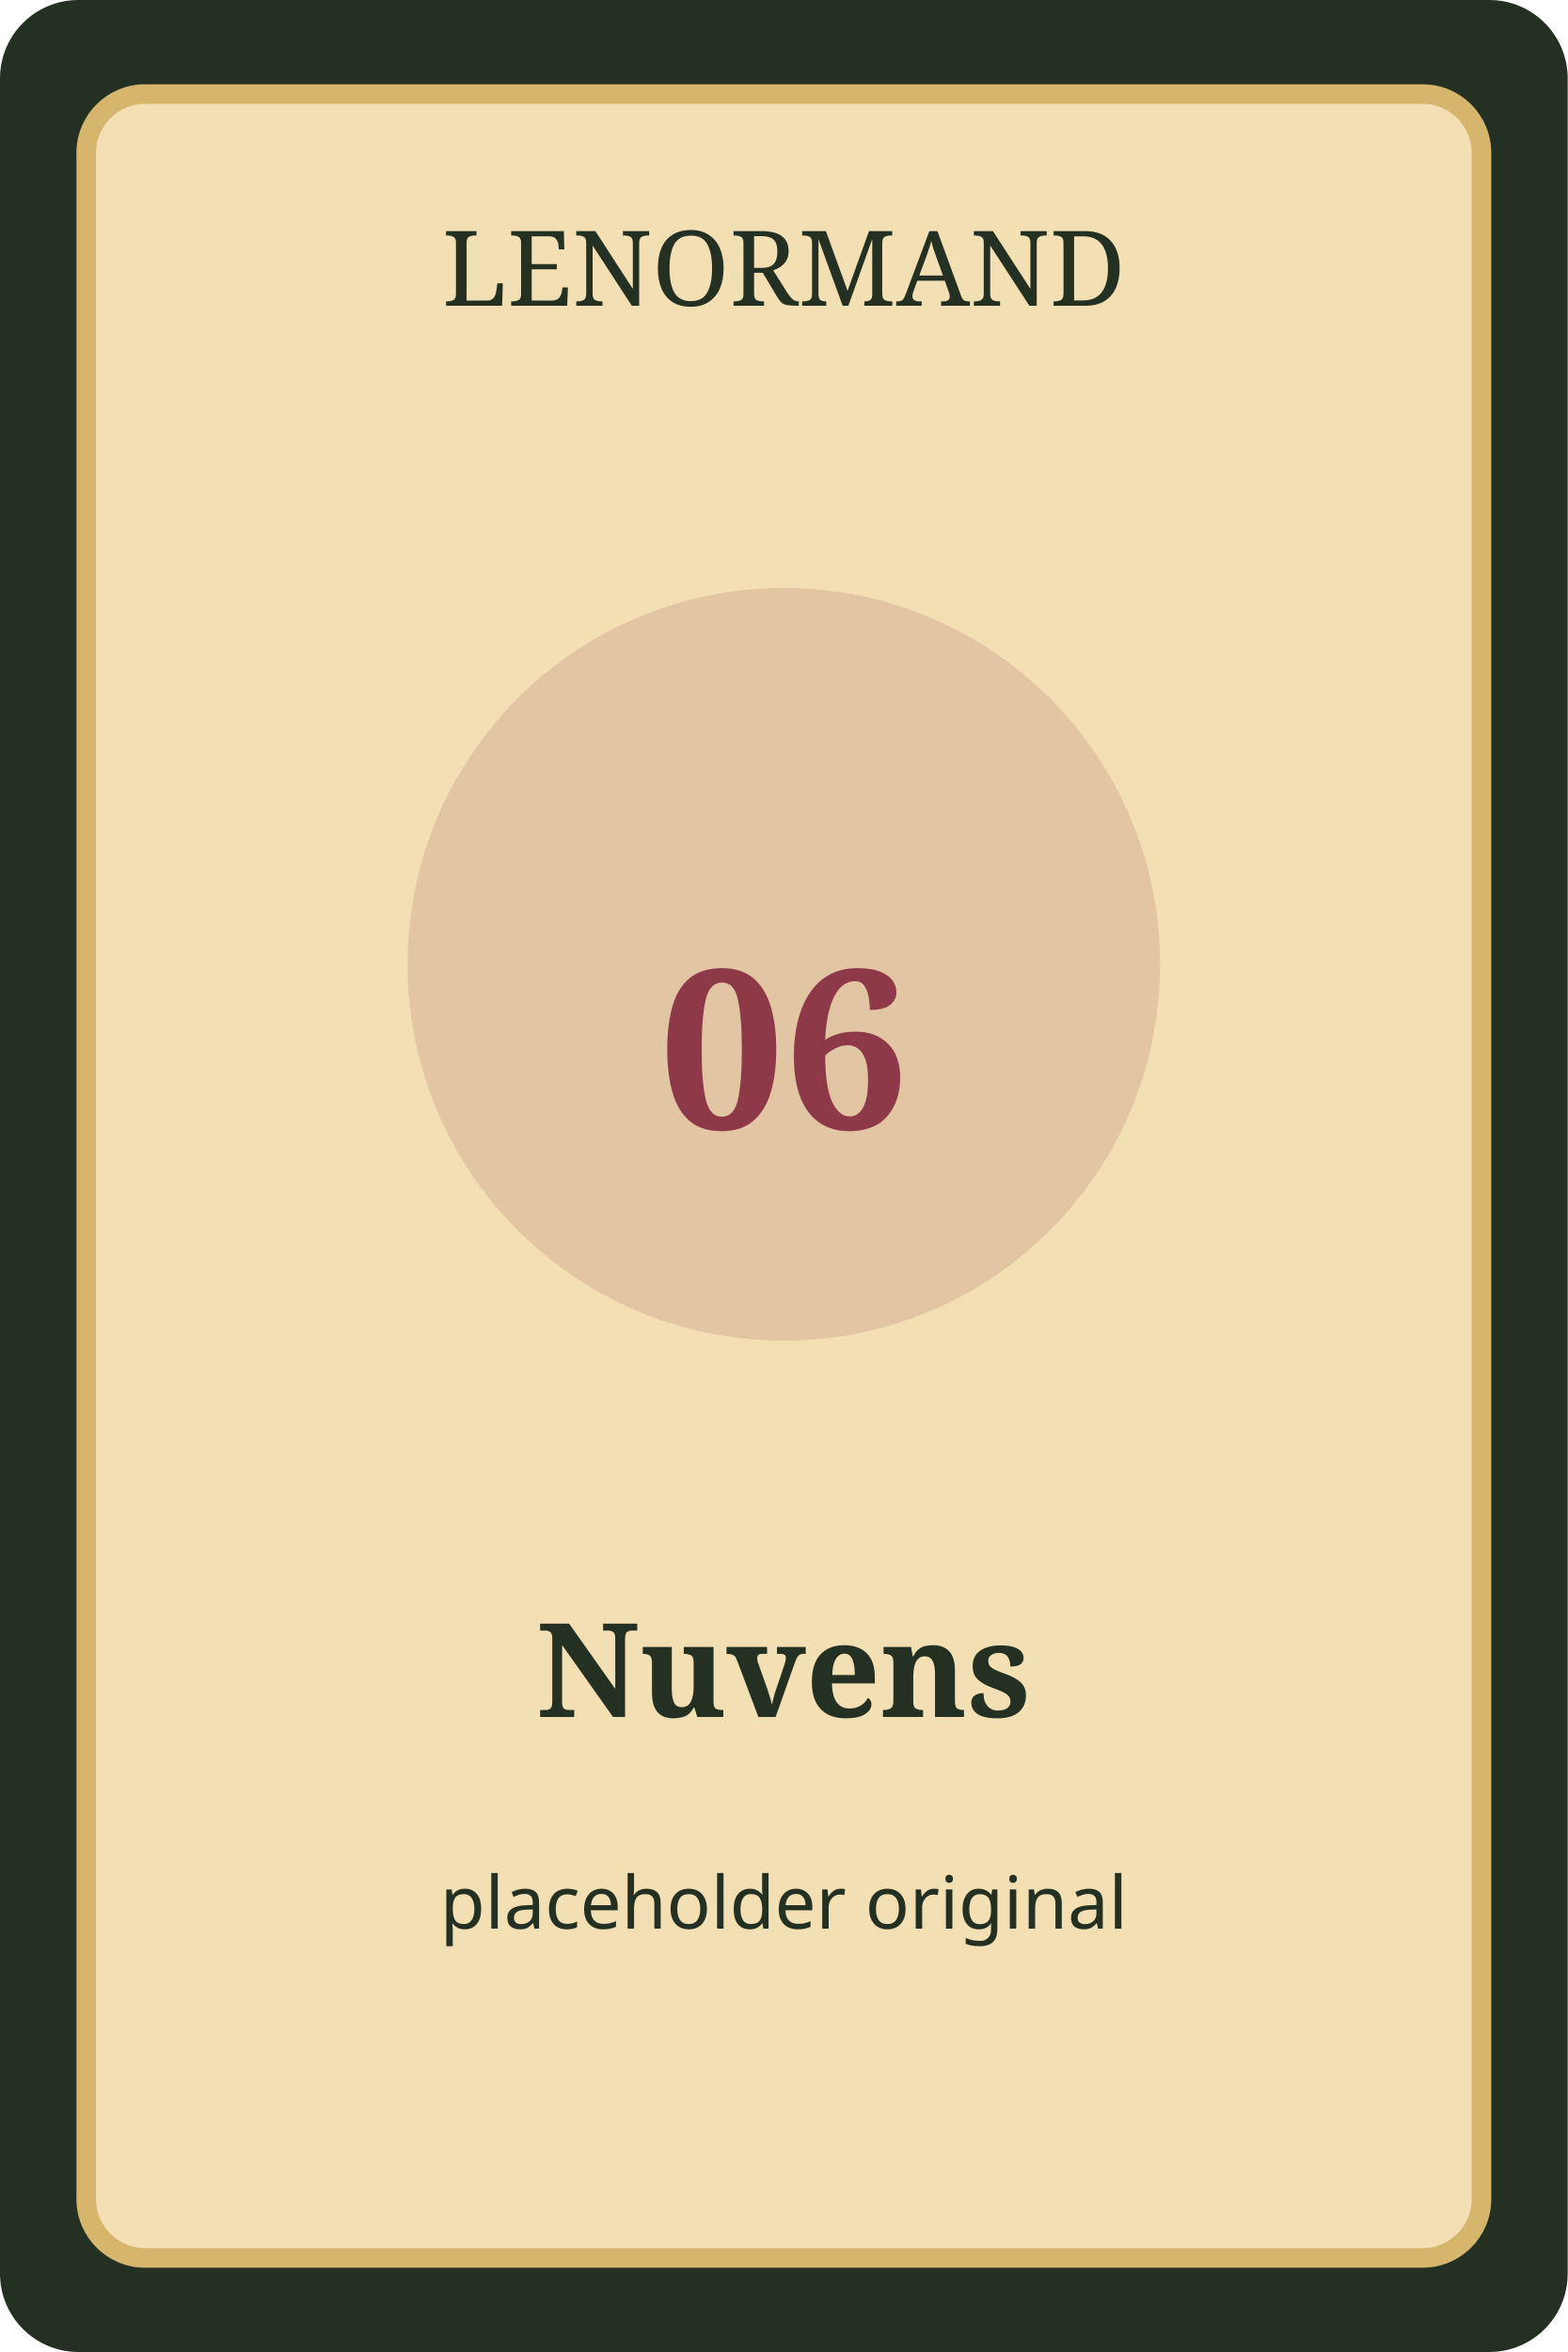
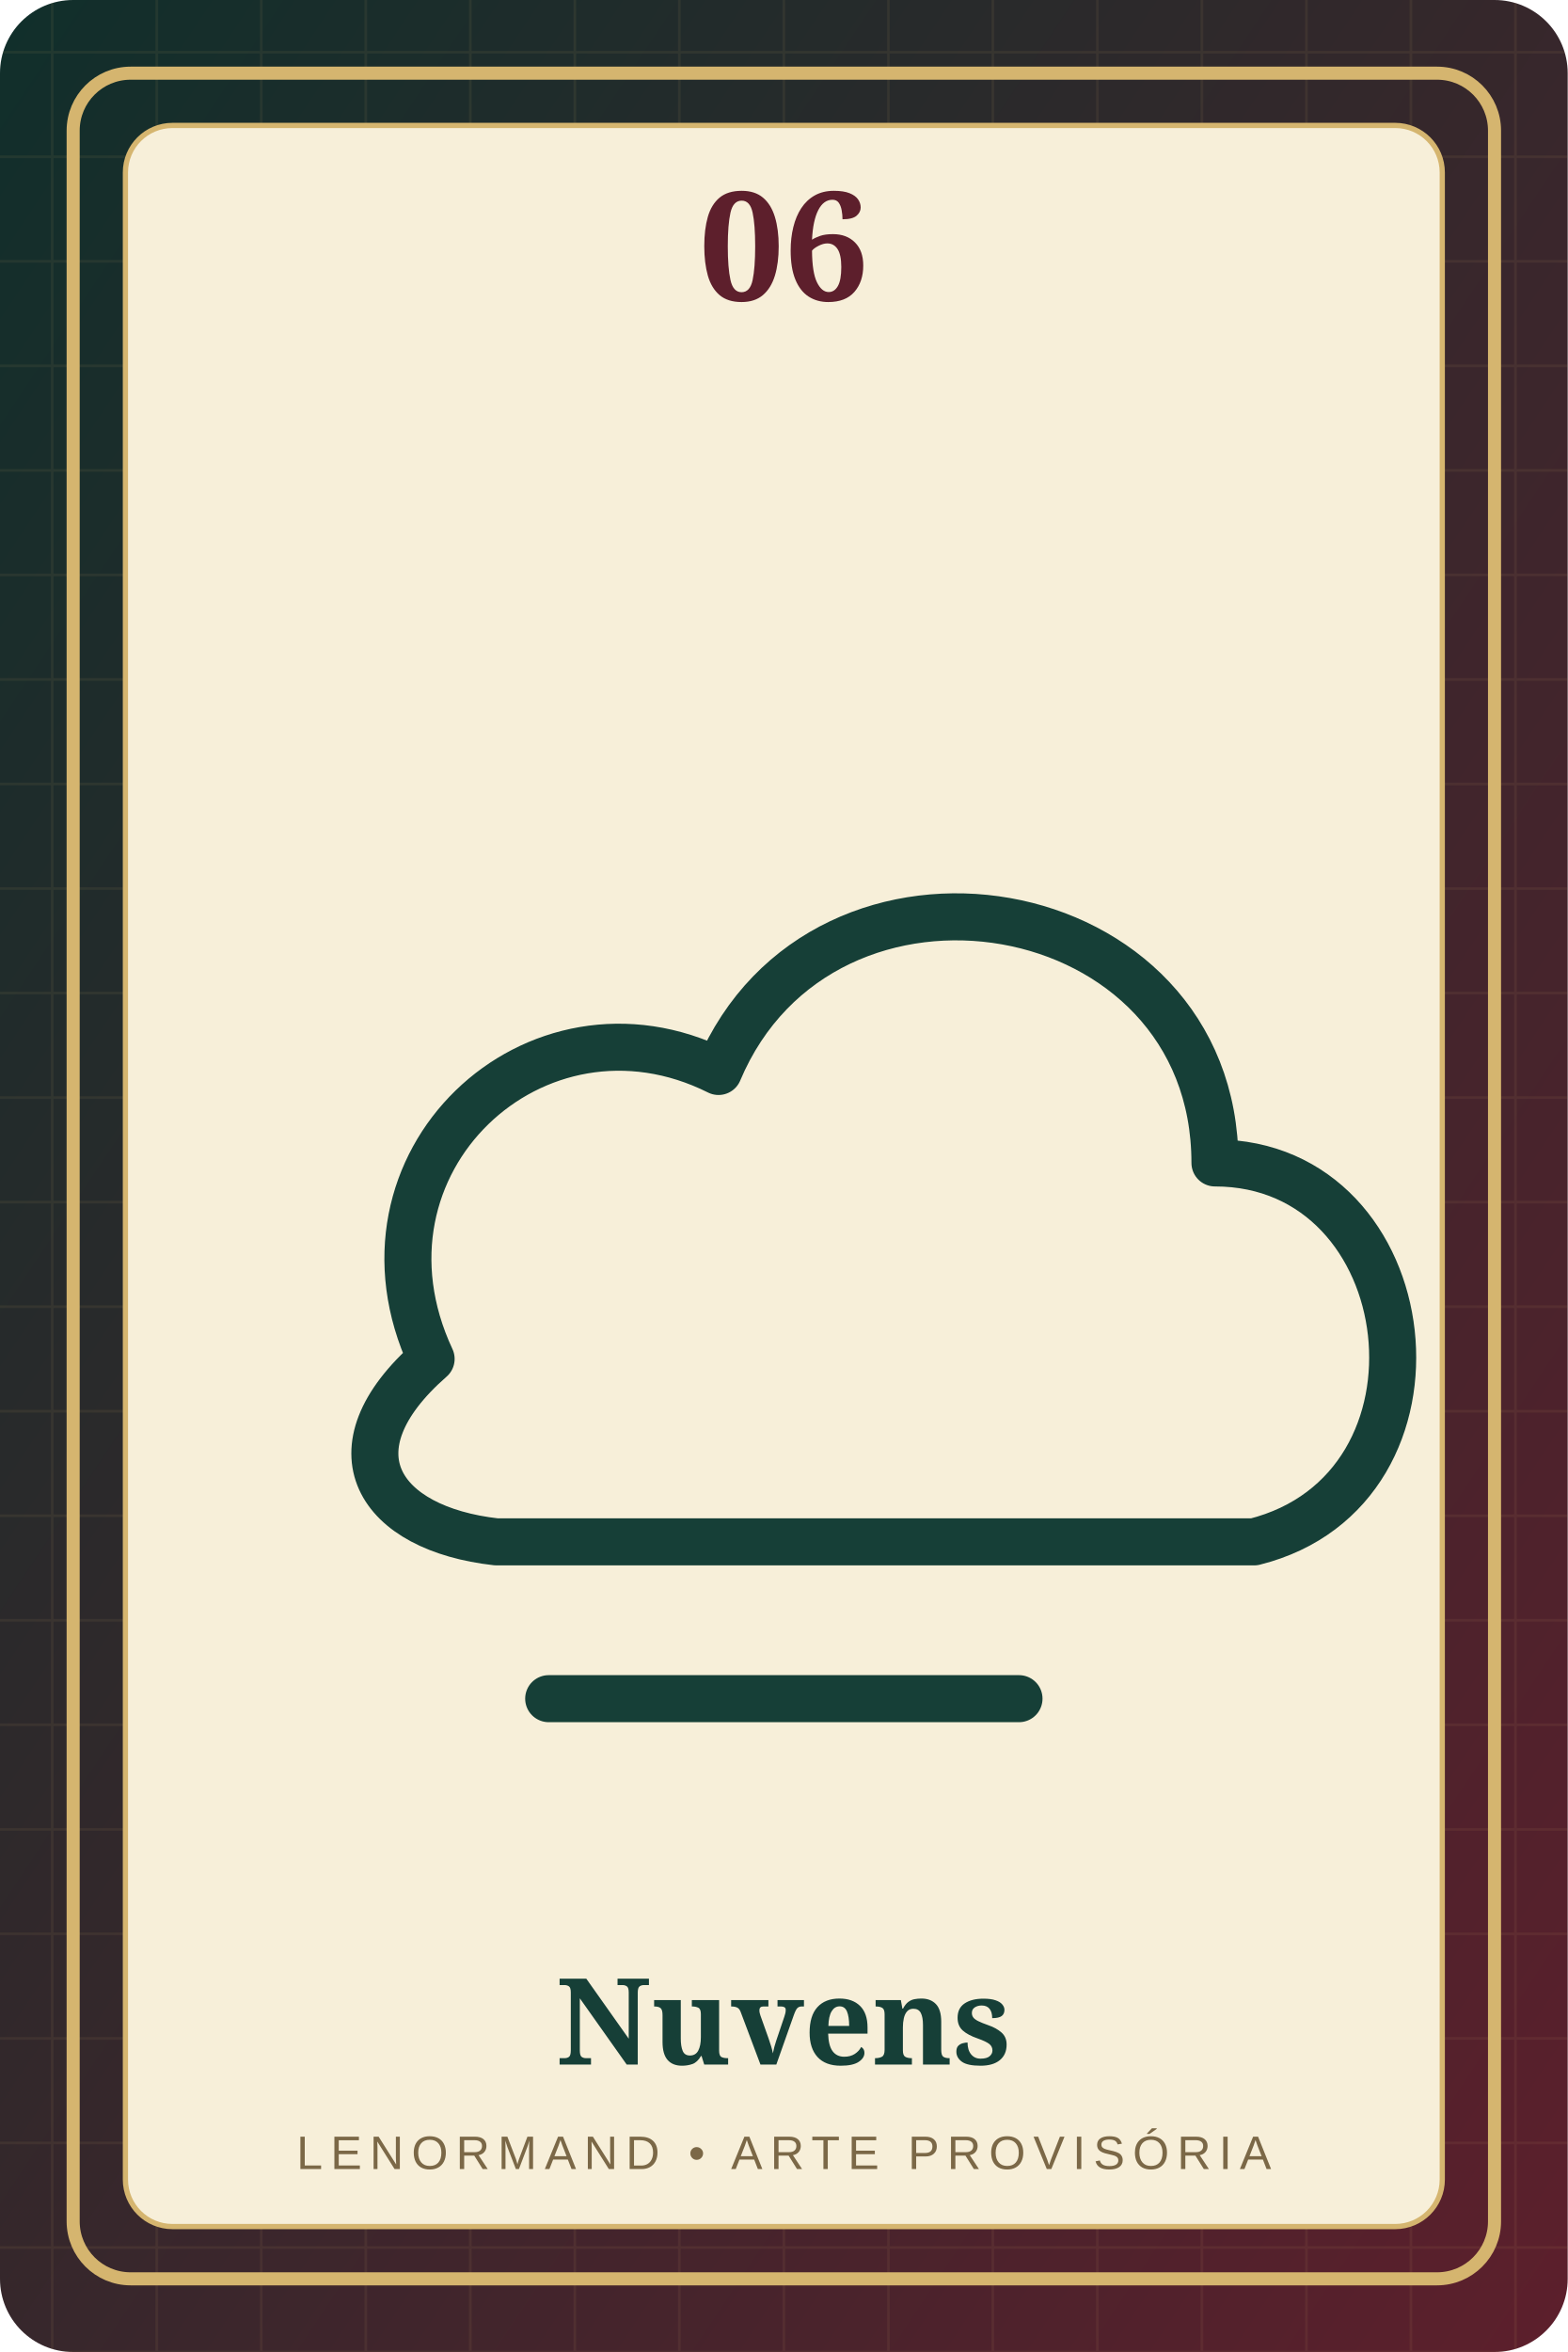
- <svg xmlns="http://www.w3.org/2000/svg" width="240" height="360" viewBox="0 0 240 360" role="img" aria-labelledby="title desc">
-   <rect width="240" height="360" rx="12" fill="#243021" />
-   <rect x="13.2" y="14.4" width="213.6" height="331.2" rx="9" fill="#f2dfb4" stroke="#d6b56c" stroke-width="3" />
-   <circle cx="120.0" cy="147.6" r="57.6" fill="#8e3948" opacity=".16" />
-   <text x="120.0" y="46.8" text-anchor="middle" font-family="serif" font-size="16" fill="#243021">LENORMAND</text>
-   <text x="120.0" y="172.8" text-anchor="middle" font-family="serif" font-size="34" font-weight="700" fill="#8e3948">06</text>
-   <text x="120.0" y="262.8" text-anchor="middle" font-family="serif" font-size="20.0" font-weight="700" fill="#243021">Nuvens</text>
-   <text x="120.0" y="295.2" text-anchor="middle" font-family="sans-serif" font-size="11.2" fill="#243021">placeholder original</text>
+ <svg xmlns="http://www.w3.org/2000/svg" width="600" height="900" viewBox="0 0 600 900" role="img" aria-labelledby="title desc">
+   <defs>
+     <linearGradient id="bg" x1="0" y1="0" x2="1" y2="1">
+       <stop stop-color="#102f2b" />
+       <stop offset="1" stop-color="#5d1f2c" />
+     </linearGradient>
+     <pattern id="p" width="40" height="40" patternUnits="userSpaceOnUse">
+       <path d="M0 20h40M20 0v40" stroke="#d5b56f" stroke-opacity=".08" />
+     </pattern>
+   </defs>
+   <rect width="600" height="900" rx="28" fill="url(#bg)" />
+   <rect width="600" height="900" rx="28" fill="url(#p)" />
+   <rect x="28" y="28" width="544" height="844" rx="22" fill="none" stroke="#d5b56f" stroke-width="5" />
+   <rect x="48" y="48" width="504" height="804" rx="18" fill="#f7efd9" stroke="#d5b56f" stroke-width="2" />
+   <text x="300" y="115" text-anchor="middle" font-family="Georgia,serif" font-size="58" font-weight="700" fill="#5d1f2c">06</text>
+   <g fill="none" stroke="#163f37" stroke-width="18" stroke-linecap="round" stroke-linejoin="round">
+     <path d="M165 520c-35-75 40-145 110-110 40-95 190-70 190 35 80 0 95 125 15 145H190c-45-5-65-35-25-70z" />
+     <path d="M210 650h180" />
+   </g>
+   <text x="300" y="790" text-anchor="middle" font-family="Georgia,serif" font-size="46" font-weight="700" fill="#163f37">Nuvens</text>
+   <text x="300" y="830" text-anchor="middle" font-family="Arial,sans-serif" font-size="18" letter-spacing="3" fill="#7b6847">LENORMAND • ARTE PROVISÓRIA</text>
</svg>
